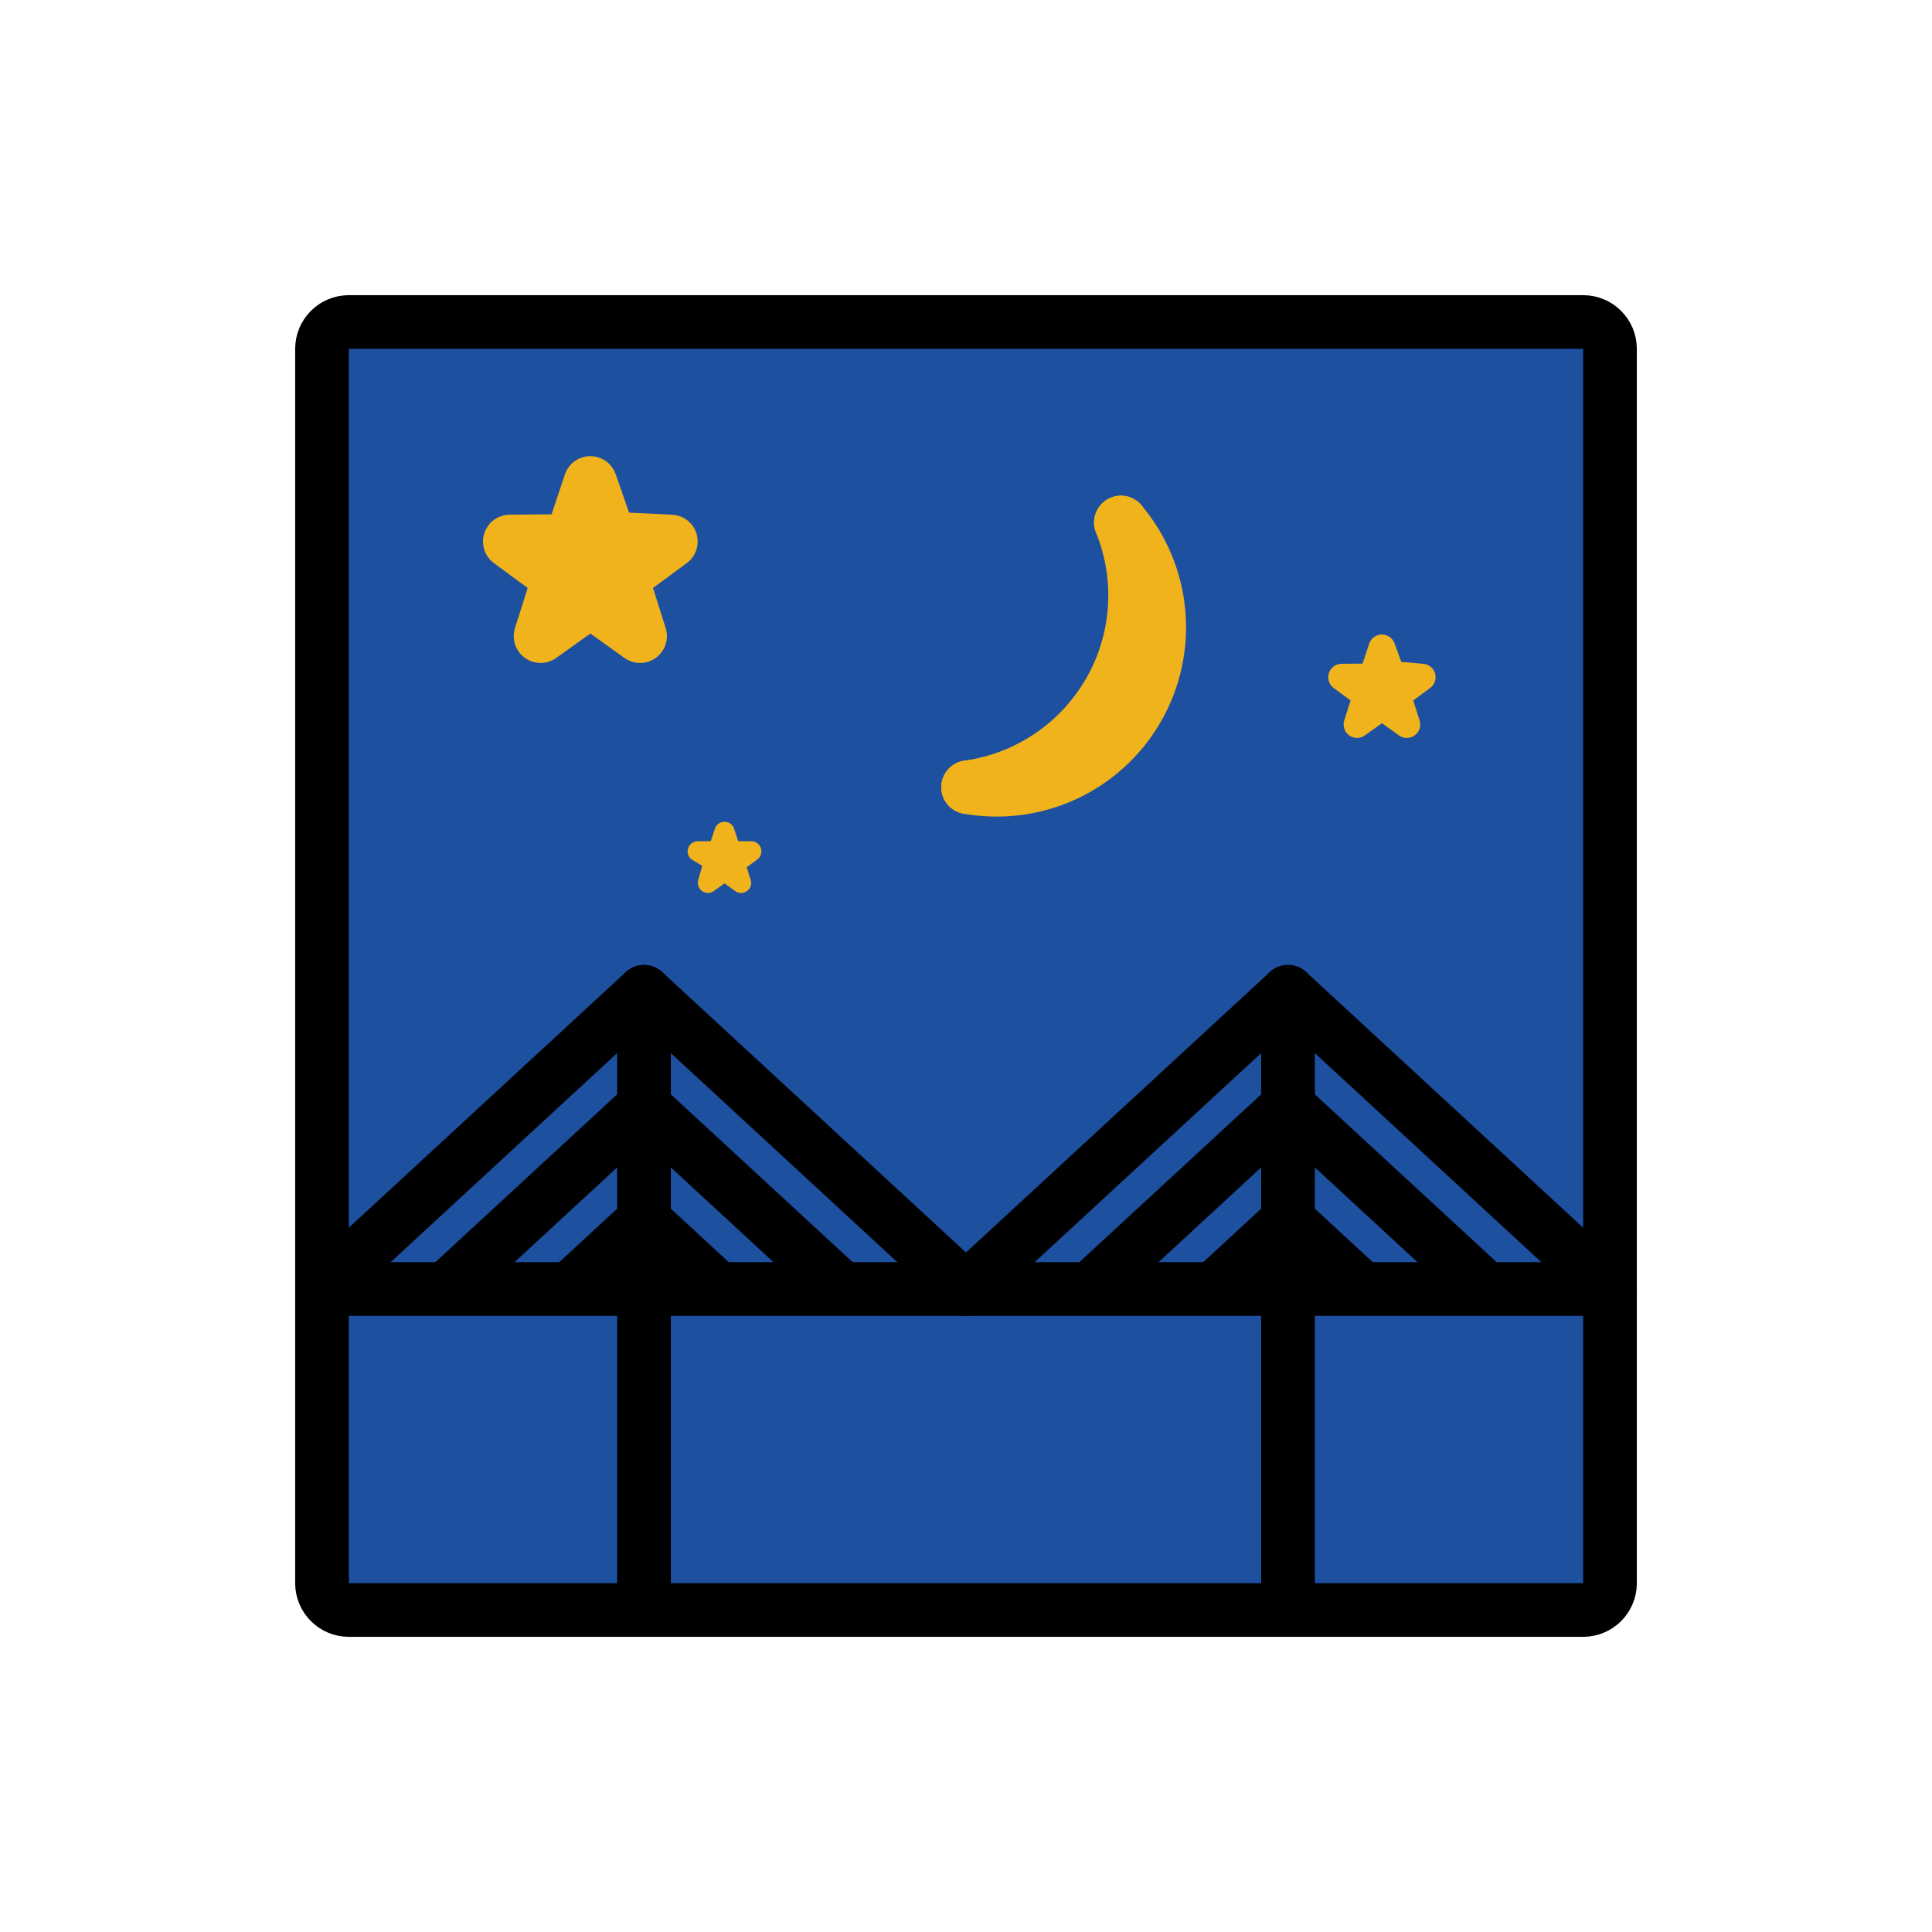
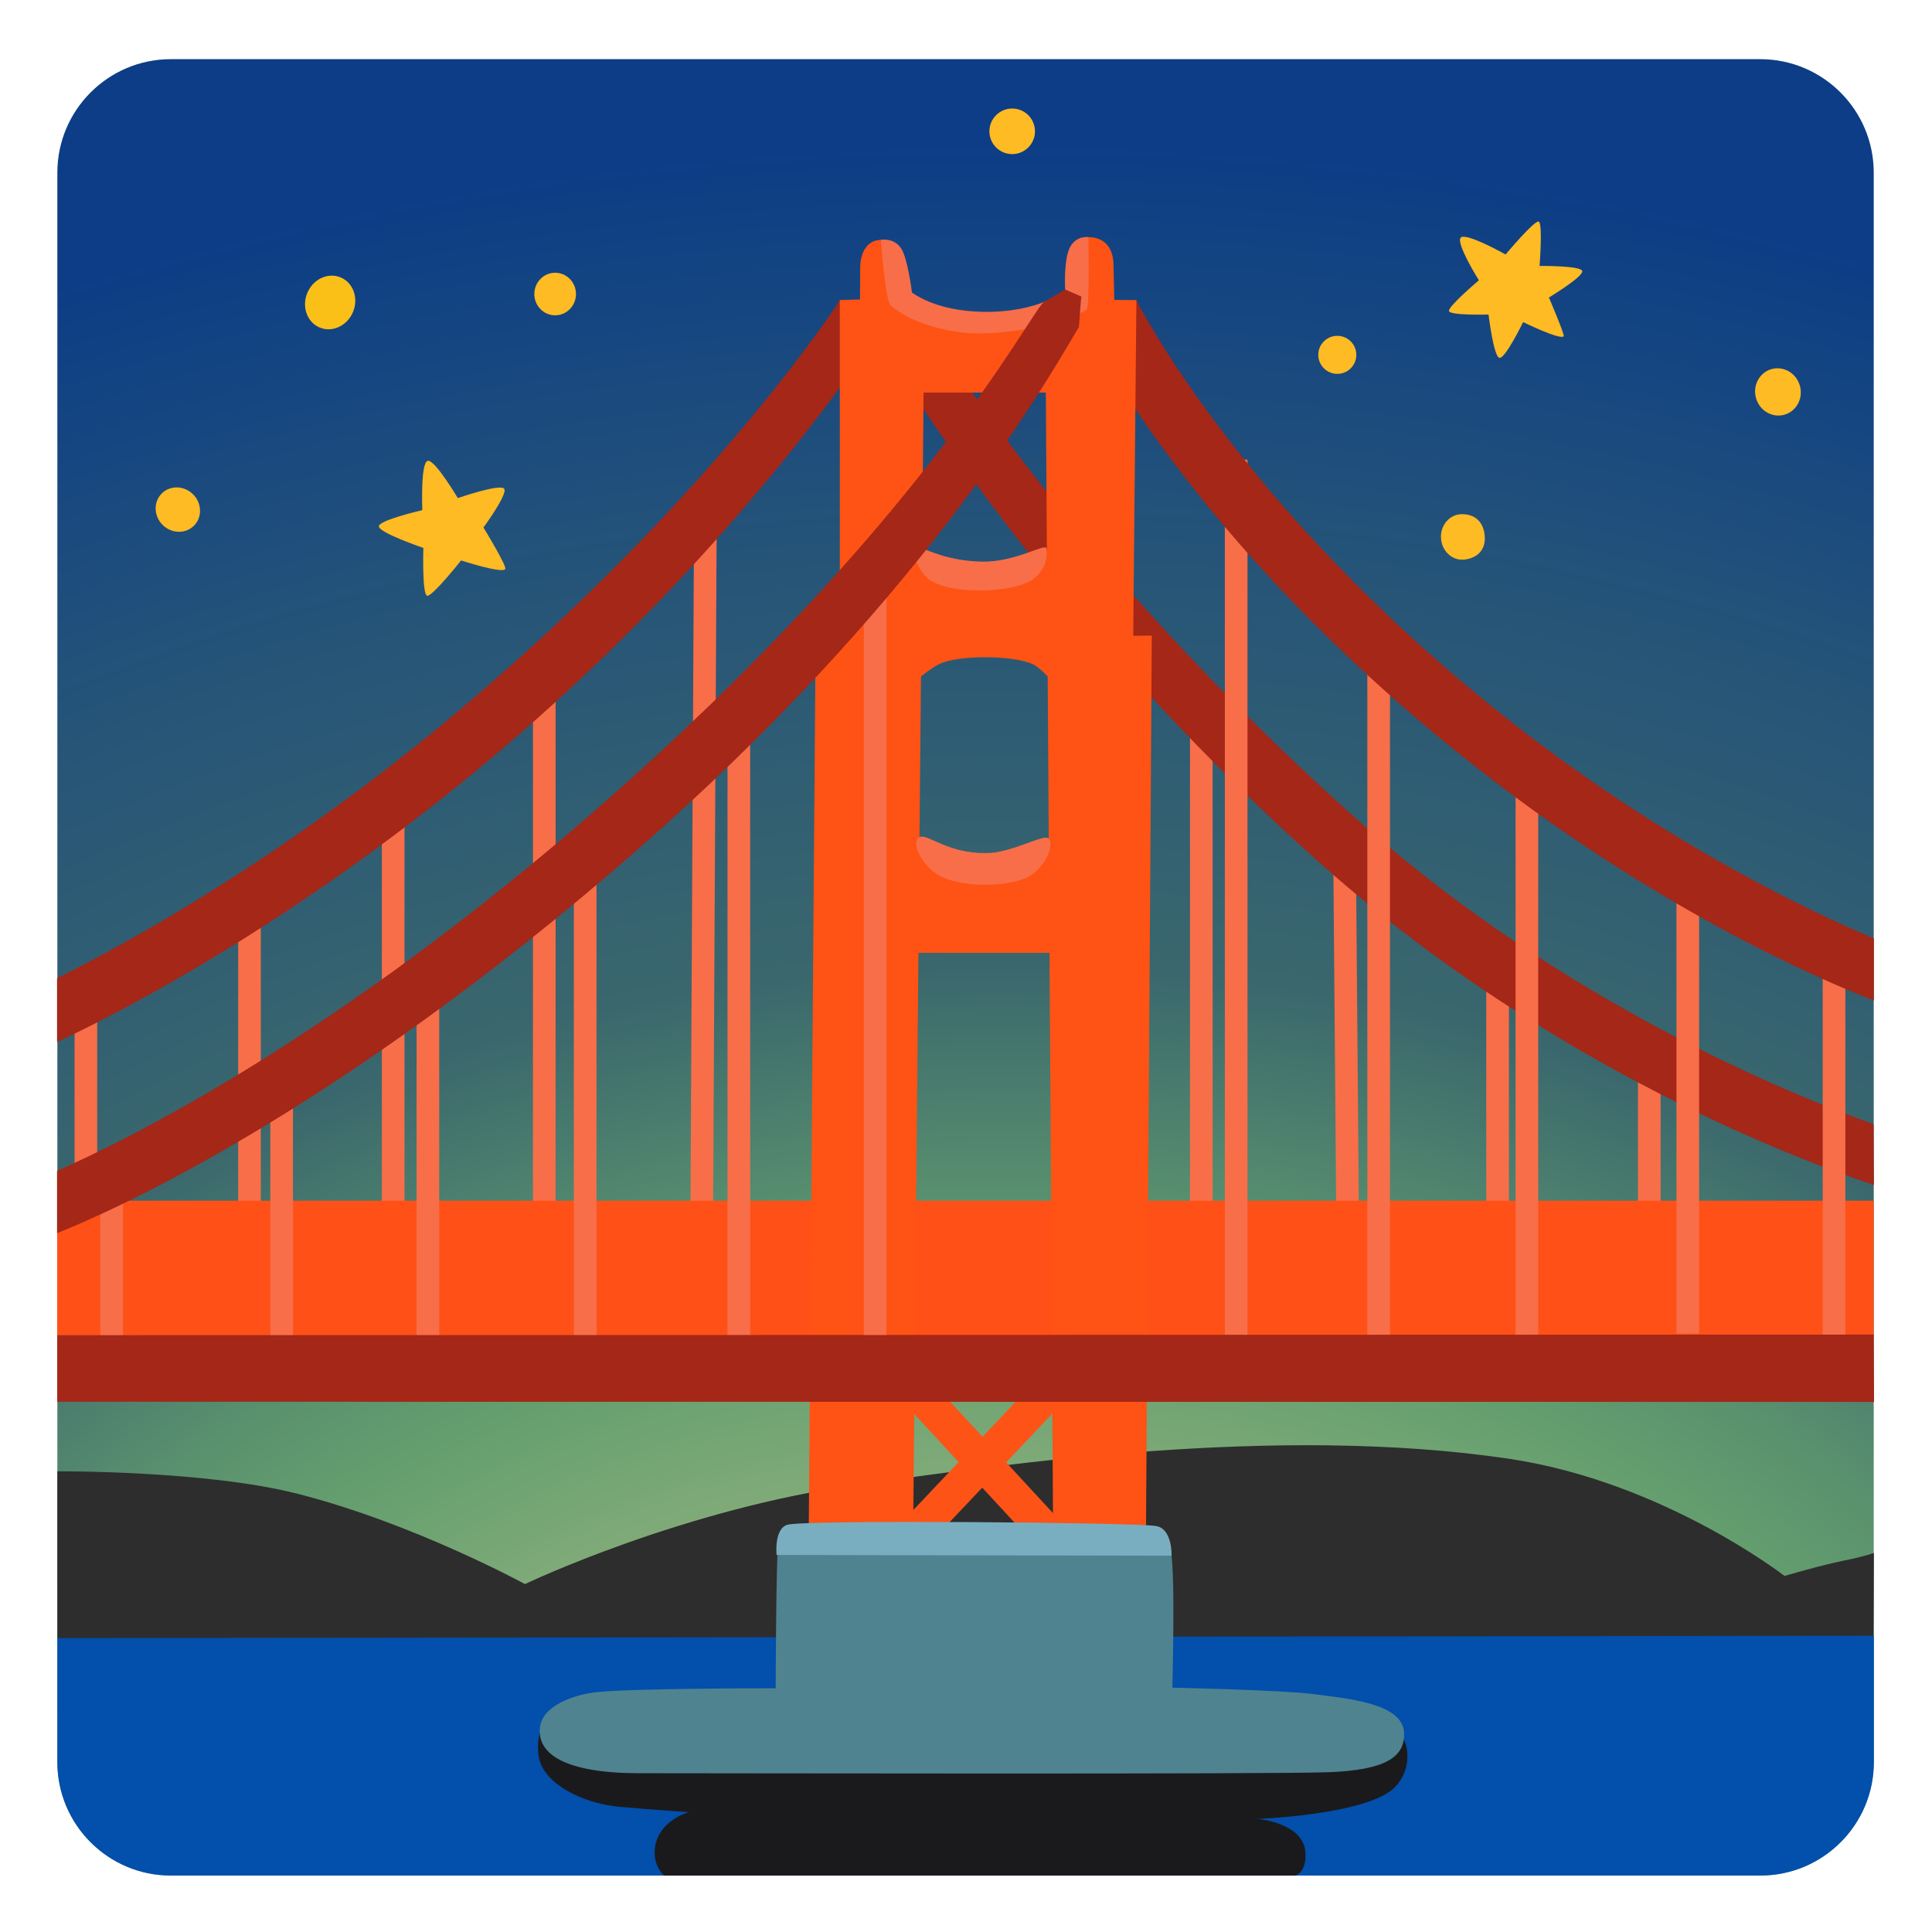
- <svg xmlns="http://www.w3.org/2000/svg" id="emoji" viewBox="0 0 72 72">
-   <g id="line-supplement">
-     <g>
-       <g>
-         <path fill="none" stroke="#000" stroke-linecap="round" stroke-miterlimit="10" stroke-width="2" d="M41.773,19.473a7.218,7.218,0,0,1-5.695,9.864" />
-         <path fill="none" stroke="#000" stroke-linecap="round" stroke-miterlimit="10" stroke-width="2" d="M41.773,19.473a6.054,6.054,0,0,1-5.695,9.864" />
-       </g>
-       <polygon stroke="#000" stroke-linejoin="round" stroke-width="2" points="22 22.381 23.854 23.706 23.166 21.533 25 20.18 22.721 20.073 22 18 21.279 20.162 19 20.18 20.834 21.533 20.146 23.706 22 22.381" />
-       <polygon stroke="#000" stroke-linejoin="round" stroke-width="0.75" points="27 32.46 27.618 32.902 27.389 32.178 28 31.727 27.24 31.721 27 31 26.76 31.721 26 31.727 26.611 32.088 26.382 32.902 27 32.46" />
-       <polygon stroke="#000" stroke-linejoin="round" points="51.5 26.337 52.427 27 52.083 25.913 53 25.237 51.86 25.138 51.5 24.147 51.14 25.228 50 25.237 50.917 25.913 50.573 27 51.5 26.337" />
-     </g>
+ <svg xmlns="http://www.w3.org/2000/svg" version="1.1" id="Layer_3" x="0px" y="0px" viewBox="0 0 128 128" style="enable-background:new 0 0 128 128;" xml:space="preserve">
+   <radialGradient id="SVGID_1_" cx="66.522" cy="139.664" r="134.881" gradientTransform="matrix(-3.215417e-03 -1 1.2847 -4.130831e-03 -112.6888 206.7635)" gradientUnits="userSpaceOnUse">
+     <stop offset="0.283" style="stop-color:#89AF7C" />
+     <stop offset="0.394" style="stop-color:#649E6E" />
+     <stop offset="0.451" style="stop-color:#588F6E" />
+     <stop offset="0.561" style="stop-color:#3A676D" />
+     <stop offset="0.562" style="stop-color:#3A676D" />
+     <stop offset="0.777" style="stop-color:#245379" />
+     <stop offset="0.967" style="stop-color:#0C3D86" />
+   </radialGradient>
+   <path style="fill:url(#SVGID_1_);" d="M116.62,124.26H11.32c-4.15,0-7.52-3.37-7.52-7.52V11.44c0-4.15,3.37-7.52,7.52-7.52h105.3  c4.15,0,7.52,3.37,7.52,7.52v105.3C124.15,120.89,120.78,124.26,116.62,124.26z" />
+   <path style="fill:#2D2D2D;" d="M16.51,121.06L3.8,108.53V97.48c0,0,9.82-0.07,15.93,1.49c7.72,1.97,15.05,5.98,15.05,5.98  s10.43-4.99,22.2-6.61c9.53-1.31,27.57-3.99,43.01-1.69c10.21,1.52,18.24,7.76,18.24,7.76s2.46-0.72,3.9-1.01  c1.44-0.29,2.02-0.51,2.02-0.51l-0.02,5.48l-9.46,11.65L16.51,121.06z" />
+   <g>
+     <rect x="22.45" y="56.94" transform="matrix(5.208263e-03 -1 1 5.208263e-03 -11.3206 104.0085)" style="fill:#F86E49;" width="48.32" height="1.5" />
  </g>
-   <g id="color">
-     <rect x="12" y="12" rx="1" width="48" height="48" fill="#1e50a0" />
-     <g>
-       <g>
-         <path fill="none" stroke="#f1b31c" stroke-linecap="round" stroke-miterlimit="10" stroke-width="2" d="M41.773,19.473a7.218,7.218,0,0,1-5.695,9.864" />
-         <path fill="none" stroke="#f1b31c" stroke-linecap="round" stroke-miterlimit="10" stroke-width="2" d="M41.773,19.473a6.054,6.054,0,0,1-5.695,9.864" />
-       </g>
-       <polygon fill="#f1b31c" stroke="#f1b31c" stroke-linejoin="round" stroke-width="2" points="22 22.381 23.854 23.706 23.166 21.533 25 20.18 22.721 20.073 22 18 21.279 20.162 19 20.18 20.834 21.533 20.146 23.706 22 22.381" />
-       <polygon fill="#f1b31c" stroke="#f1b31c" stroke-linejoin="round" stroke-width="0.75" points="27 32.46 27.618 32.902 27.389 32.178 28 31.727 27.24 31.721 27 31 26.76 31.721 26 31.727 26.611 32.088 26.382 32.902 27 32.46" />
-       <polygon fill="#f1b31c" stroke="#f1b31c" stroke-linejoin="round" points="51.5 26.337 52.427 27 52.083 25.913 53 25.237 51.86 25.138 51.5 24.147 51.14 25.228 50 25.237 50.917 25.913 50.573 27 51.5 26.337" />
-     </g>
+   <g>
+     <rect x="35.31" y="45.18" style="fill:#F86E49;" width="1.5" height="35.41" />
  </g>
-   <g id="line">
-     <g>
-       <line x1="12.923" x2="59.077" y1="48.038" y2="48.038" fill="none" stroke="#000" stroke-linecap="round" stroke-miterlimit="10" stroke-width="2" />
-       <line x1="24" x2="12" y1="36.962" y2="48.038" fill="none" stroke="#000" stroke-linecap="round" stroke-miterlimit="10" stroke-width="2" />
-       <line x1="24" x2="24" y1="36.962" y2="60.038" fill="none" stroke="#000" stroke-miterlimit="10" stroke-width="2" />
-       <line x1="48" x2="48" y1="60.038" y2="36.962" fill="none" stroke="#000" stroke-miterlimit="10" stroke-width="2" />
-       <g>
-         <line x1="24" x2="16.615" y1="41.222" y2="48.038" fill="none" stroke="#000" stroke-miterlimit="10" stroke-width="2" />
-         <line x1="24" x2="21.231" y1="45.482" y2="48.038" fill="none" stroke="#000" stroke-miterlimit="10" stroke-width="2" />
-       </g>
-       <line x1="48" x2="36" y1="36.962" y2="48.038" fill="none" stroke="#000" stroke-linecap="round" stroke-miterlimit="10" stroke-width="2" />
-       <g>
-         <line x1="48" x2="40.615" y1="41.222" y2="48.038" fill="none" stroke="#000" stroke-miterlimit="10" stroke-width="2" />
-         <line x1="48" x2="45.231" y1="45.482" y2="48.038" fill="none" stroke="#000" stroke-miterlimit="10" stroke-width="2" />
-       </g>
-       <line x1="24" x2="36" y1="36.962" y2="48.038" fill="none" stroke="#000" stroke-linecap="round" stroke-miterlimit="10" stroke-width="2" />
-       <g>
-         <line x1="24" x2="31.385" y1="41.222" y2="48.038" fill="none" stroke="#000" stroke-miterlimit="10" stroke-width="2" />
-         <line x1="24" x2="26.769" y1="45.482" y2="48.038" fill="none" stroke="#000" stroke-miterlimit="10" stroke-width="2" />
-       </g>
-       <line x1="48" x2="60" y1="36.962" y2="48.038" fill="none" stroke="#000" stroke-linecap="round" stroke-miterlimit="10" stroke-width="2" />
-       <g>
-         <line x1="48" x2="55.385" y1="41.222" y2="48.038" fill="none" stroke="#000" stroke-miterlimit="10" stroke-width="2" />
-         <line x1="48" x2="50.769" y1="45.482" y2="48.038" fill="none" stroke="#000" stroke-miterlimit="10" stroke-width="2" />
-       </g>
-       <rect x="12" y="12" rx="1" width="48" height="48" fill="none" stroke="#000" stroke-linejoin="round" stroke-width="2" />
-     </g>
+   <g>
+     <rect x="25.3" y="54.45" style="fill:#F86E49;" width="1.5" height="25.57" />
  </g>
+   <g>
+     <rect x="15.78" y="61.24" style="fill:#F86E49;" width="1.5" height="19.2" />
+   </g>
+   <g>
+     <rect x="4.94" y="65.94" style="fill:#F86E49;" width="1.5" height="13.83" />
+   </g>
+   <g>
+     <rect x="78.84" y="47.77" style="fill:#F86E49;" width="1.5" height="33.31" />
+   </g>
+   <g>
+     <rect x="88.43" y="56.45" transform="matrix(1 -8.245671e-03 8.245671e-03 1 -0.564 0.7377)" style="fill:#F86E49;" width="1.5" height="24.63" />
+   </g>
+   <g>
+     <rect x="98.47" y="64.97" style="fill:#F86E49;" width="1.5" height="15.26" />
+   </g>
+   <g>
+     <rect x="108.52" y="71.51" style="fill:#F86E49;" width="1.5" height="9.21" />
+   </g>
+   <g>
+     <path style="fill:#A42718;" d="M3.78,64.81c4.83-2.41,14.75-7.89,25.72-16.98c17.36-14.39,26.04-27.76,26.15-27.95   c0.01-0.01,1.49,0.19,2.17,0.23c0.68,0.01,2.2-0.9,2.53-0.3c0.1,0.19,9.84,17.04,29.95,34.82c13.36,11.81,28.29,17.87,33.83,19.85   l0.02,4.03c-4.48-1.48-21.17-7.6-36.37-21.04c-16.3-14.42-26.05-29.27-29.73-35.2c-3.46,5.14-12.37,17.07-26.12,28.48   C19.1,61.39,7.88,67.12,3.78,69.04L3.78,64.81z" />
+   </g>
+   <path style="fill:#024FAC;" d="M124.15,108.37v8.37c0,4.15-3.37,7.52-7.52,7.52H11.32c-4.15,0-7.52-3.37-7.52-7.52v-8.21  L124.15,108.37z" />
+   <path style="fill:#1A1A1D;" d="M44,124.26l41.83,0c0,0,0.73-0.21,0.66-1.5c-0.1-2.02-3.18-2.25-3.18-2.25s7.21-0.27,9.06-2.06  c1.38-1.34,0.93-3.57,0.02-3.78c-0.91-0.21-55.42-1.05-55.42-1.05s-1.57,0.22-1.29,2.67c0.21,1.81,2.81,3.17,5.32,3.41  c1.69,0.16,4.64,0.36,4.64,0.36s-2.07,0.54-2.26,2.45C43.28,123.68,44,124.26,44,124.26z" />
+   <line style="fill:none;stroke:#FE5317;stroke-width:2.3;stroke-miterlimit:10;" x1="60.24" y1="102" x2="70.56" y2="91.09" />
+   <line style="fill:none;stroke:#FE5317;stroke-width:2.3;stroke-miterlimit:10;" x1="60.14" y1="91.52" x2="70.02" y2="102.22" />
+   <rect x="3.79" y="79.55" style="fill:#FF5117;" width="120.35" height="9.05" />
+   <g>
+     <rect x="6.65" y="78.05" style="fill:#F86E49;" width="1.5" height="10.9" />
+   </g>
+   <g>
+     <rect x="17.91" y="72.48" style="fill:#F86E49;" width="1.5" height="16.84" />
+   </g>
+   <g>
+     <rect x="27.6" y="66.18" style="fill:#F86E49;" width="1.5" height="23.26" />
+   </g>
+   <g>
+     <rect x="38.02" y="57.58" style="fill:#F86E49;" width="1.5" height="31.5" />
+   </g>
+   <g>
+     <rect x="48.2" y="47.77" style="fill:#F86E49;" width="1.5" height="41.43" />
+   </g>
+   <g>
+     <rect x="81.15" y="30.45" style="fill:#F86E49;" width="1.5" height="58.87" />
+   </g>
+   <g>
+     <rect x="90.59" y="41.23" style="fill:#F86E49;" width="1.5" height="47.73" />
+   </g>
+   <g>
+     <rect x="100.41" y="50.8" style="fill:#F86E49;" width="1.5" height="37.92" />
+   </g>
+   <g>
+     <rect x="111.07" y="58.31" style="fill:#F86E49;" width="1.5" height="30.04" />
+   </g>
+   <g>
+     <rect x="120.76" y="64.85" style="fill:#F86E49;" width="1.5" height="23.86" />
+   </g>
+   <g>
+     <path style="fill:#A42718;" d="M124.15,62.17c-4.49-1.89-14.31-6.56-24.87-15.01C82.05,33.38,75.34,20,75.28,19.87l-3.36,1.71   c0.27,0.58,7.01,14.17,24.99,28.55c12.37,9.89,23.49,14.7,27.24,16.16L124.15,62.17z" />
+   </g>
+   <path style="fill:#FE5314;" d="M53.58,101.6l0.46-59.63h1.6V19.88l1.34-0.04c0,0,0-1.11,0.01-2.13c0.01-1.06,0.52-1.78,1.3-1.81  c1.86-0.07,1.87,3.32,1.87,3.32s2.06,1.66,5.82,1.61c3.76-0.05,4.73-1.43,4.73-1.43s-0.02-3.7,1.39-3.69c1.01,0,1.63,0.63,1.67,1.76  c0.03,1.14,0.05,2.4,0.05,2.4l1.47,0.01l-0.21,22.24l1.23-0.01l-0.39,59.98l-6.15-0.37L69.7,89.84l-0.02-3.82l-0.39-60.01h-8.1  l-0.55,59.76l-0.04,4.45l-0.1,11.32L53.58,101.6z" />
+   <path style="fill:#FE5314;" d="M59.06,63.13h14.55l-3.64-7.07c0,0-2.56,1.21-4.99,1.21c-2.43,0-5.46-2.56-5.46-2.56L59.06,63.13z" />
+   <path style="fill:#FE5314;" d="M60.27,45.48c0,0,1.06-1.03,1.95-1.48c1.21-0.61,4.85-0.61,6.2,0c0.8,0.36,2.43,2.49,2.43,2.49  l-0.67-11.97c0,0-0.89,3.97-4.72,4.35c-1.74,0.17-5.12-2.09-5.12-2.09L60.27,45.48z" />
+   <path style="fill:#F86E49;" d="M58.99,20.21c1.3,1.18,3.94,1.94,6.14,1.88c3.02-0.07,5.89-0.96,6.87-1.57  c0.19-0.12,0.11-4.81,0.11-4.81s-0.8-0.13-1.22,0.67c-0.44,0.84-0.32,2.85-0.32,2.85s-1.66,1.49-5.44,1.43  c-3.25-0.06-4.71-1.28-4.71-1.28s-0.28-2.28-0.72-2.93c-0.5-0.73-1.34-0.56-1.34-0.56S58.66,19.91,58.99,20.21z" />
+   <path style="fill:#F86E49;" d="M60.98,36.29c-0.6-0.2-0.52,0.87,0.29,1.84c1.12,1.36,6,1.21,7.22,0.21  c0.86-0.71,0.89-1.44,0.84-2.01c-0.03-0.37-2.11,0.93-4.26,0.88C62.91,37.17,61.58,36.49,60.98,36.29z" />
+   <path style="fill:#F86E49;" d="M60.98,55.44c-0.58,0.17-0.22,1.41,0.85,2.3c1.47,1.22,5.44,1.07,6.59,0.17  c1.1-0.85,1.38-2.08,1.04-2.37c-0.33-0.29-2.42,0.96-4.09,0.98C62.81,56.55,61.51,55.28,60.98,55.44z" />
+   <polygon style="fill:#A42718;" points="124.16,92.88 3.79,92.87 3.79,88.46 124.14,88.42 " />
+   <g>
+     <rect x="57.23" y="37.17" style="fill:#F86E49;" width="1.5" height="51.27" />
+   </g>
+   <g>
+     <path style="fill:#A42718;" d="M3.78,77.57c4.91-2.16,18.55-8.93,35.81-24.02c21.63-18.9,28.63-32.79,29.56-33.53   c0.04-0.04,1.42-0.84,1.42-0.84l1.08,0.47c-0.05,0.12-0.15,1.98-0.17,2.01c-2.65,4.52-10.84,18.55-29.38,34.75   C22.13,73.85,7.15,80.36,3.78,81.7L3.78,77.57z" />
+   </g>
+   <path style="fill:#4F838F;" d="M51.39,111.85c0,0-9.55,0-11.87,0.26c-1.55,0.17-3.6,0.91-3.75,2.35c-0.19,1.78,1.73,3.02,6.59,3.02  s42.32,0.08,45.77-0.07s5.01-0.9,4.89-2.66c-0.14-1.92-3.75-2.22-6.07-2.52c-2.04-0.26-9.28-0.42-9.28-0.42s0.24-8.43-0.16-9.28  c-0.4-0.85-13.69-0.77-13.69-0.77s-12.15-0.13-12.27,0.62C51.42,103.17,51.39,111.85,51.39,111.85z" />
+   <path style="fill:#79AEC0;" d="M52.16,101.02c-0.89,0.28-0.71,2-0.71,2l26.17,0.05c0,0,0.07-1.8-1.04-1.97  C75.08,100.86,53.24,100.68,52.16,101.02z" />
+   <circle style="fill:#FFBB23;" cx="67.06" cy="8.7" r="1.51" />
+   <ellipse transform="matrix(0.385 -0.9229 0.9229 0.385 -5.0451 32.5168)" style="fill:#FAC018;" cx="21.88" cy="20.04" rx="1.8" ry="1.64" />
+   <ellipse style="fill:#FFBB23;" cx="36.78" cy="19.48" rx="1.38" ry="1.41" />
+   <circle style="fill:#FFBB23;" cx="88.6" cy="23.51" r="1.26" />
+   <path style="fill:#FFBB23;" d="M98.37,35.54c0.07,1.03-0.67,1.49-1.43,1.54c-0.76,0.04-1.42-0.59-1.47-1.42s0.53-1.54,1.29-1.59  C97.53,34.02,98.29,34.41,98.37,35.54z" />
+   <ellipse transform="matrix(0.9634 -0.2682 0.2682 0.9634 -2.6478 32.547)" style="fill:#FFBB23;" cx="117.79" cy="25.96" rx="1.51" ry="1.57" />
+   <ellipse transform="matrix(0.7071 -0.7071 0.7071 0.7071 -20.4187 18.2205)" style="fill:#FFBB23;" cx="11.78" cy="33.76" rx="1.43" ry="1.51" />
+   <path style="fill:#FFBB23;" d="M30.33,33c0,0-1.52-2.57-1.99-2.47c-0.49,0.11-0.36,3.27-0.36,3.27s-2.81,0.64-2.88,1.06  c-0.06,0.42,2.95,1.44,2.95,1.44s-0.1,3.14,0.26,3.17s2.24-2.34,2.24-2.34s2.66,0.87,2.92,0.58c0.15-0.17-1.44-2.76-1.44-2.76  s1.6-2.18,1.38-2.56S30.33,33,30.33,33z" />
+   <path style="fill:#FFBB23;" d="M99.75,16.86c0,0,1.93-2.31,2.2-2.18c0.27,0.14,0.05,2.94,0.05,2.94s2.8-0.03,2.83,0.35  c0.03,0.39-2.21,1.74-2.21,1.74s1.06,2.48,0.98,2.57c-0.24,0.26-2.69-0.94-2.69-0.94s-1.15,2.37-1.55,2.37s-0.74-2.87-0.74-2.87  s-2.54,0.07-2.62-0.23s1.98-2.04,1.98-2.04s-1.55-2.47-1.2-2.83C97.14,15.39,99.75,16.86,99.75,16.86z" />
</svg>
